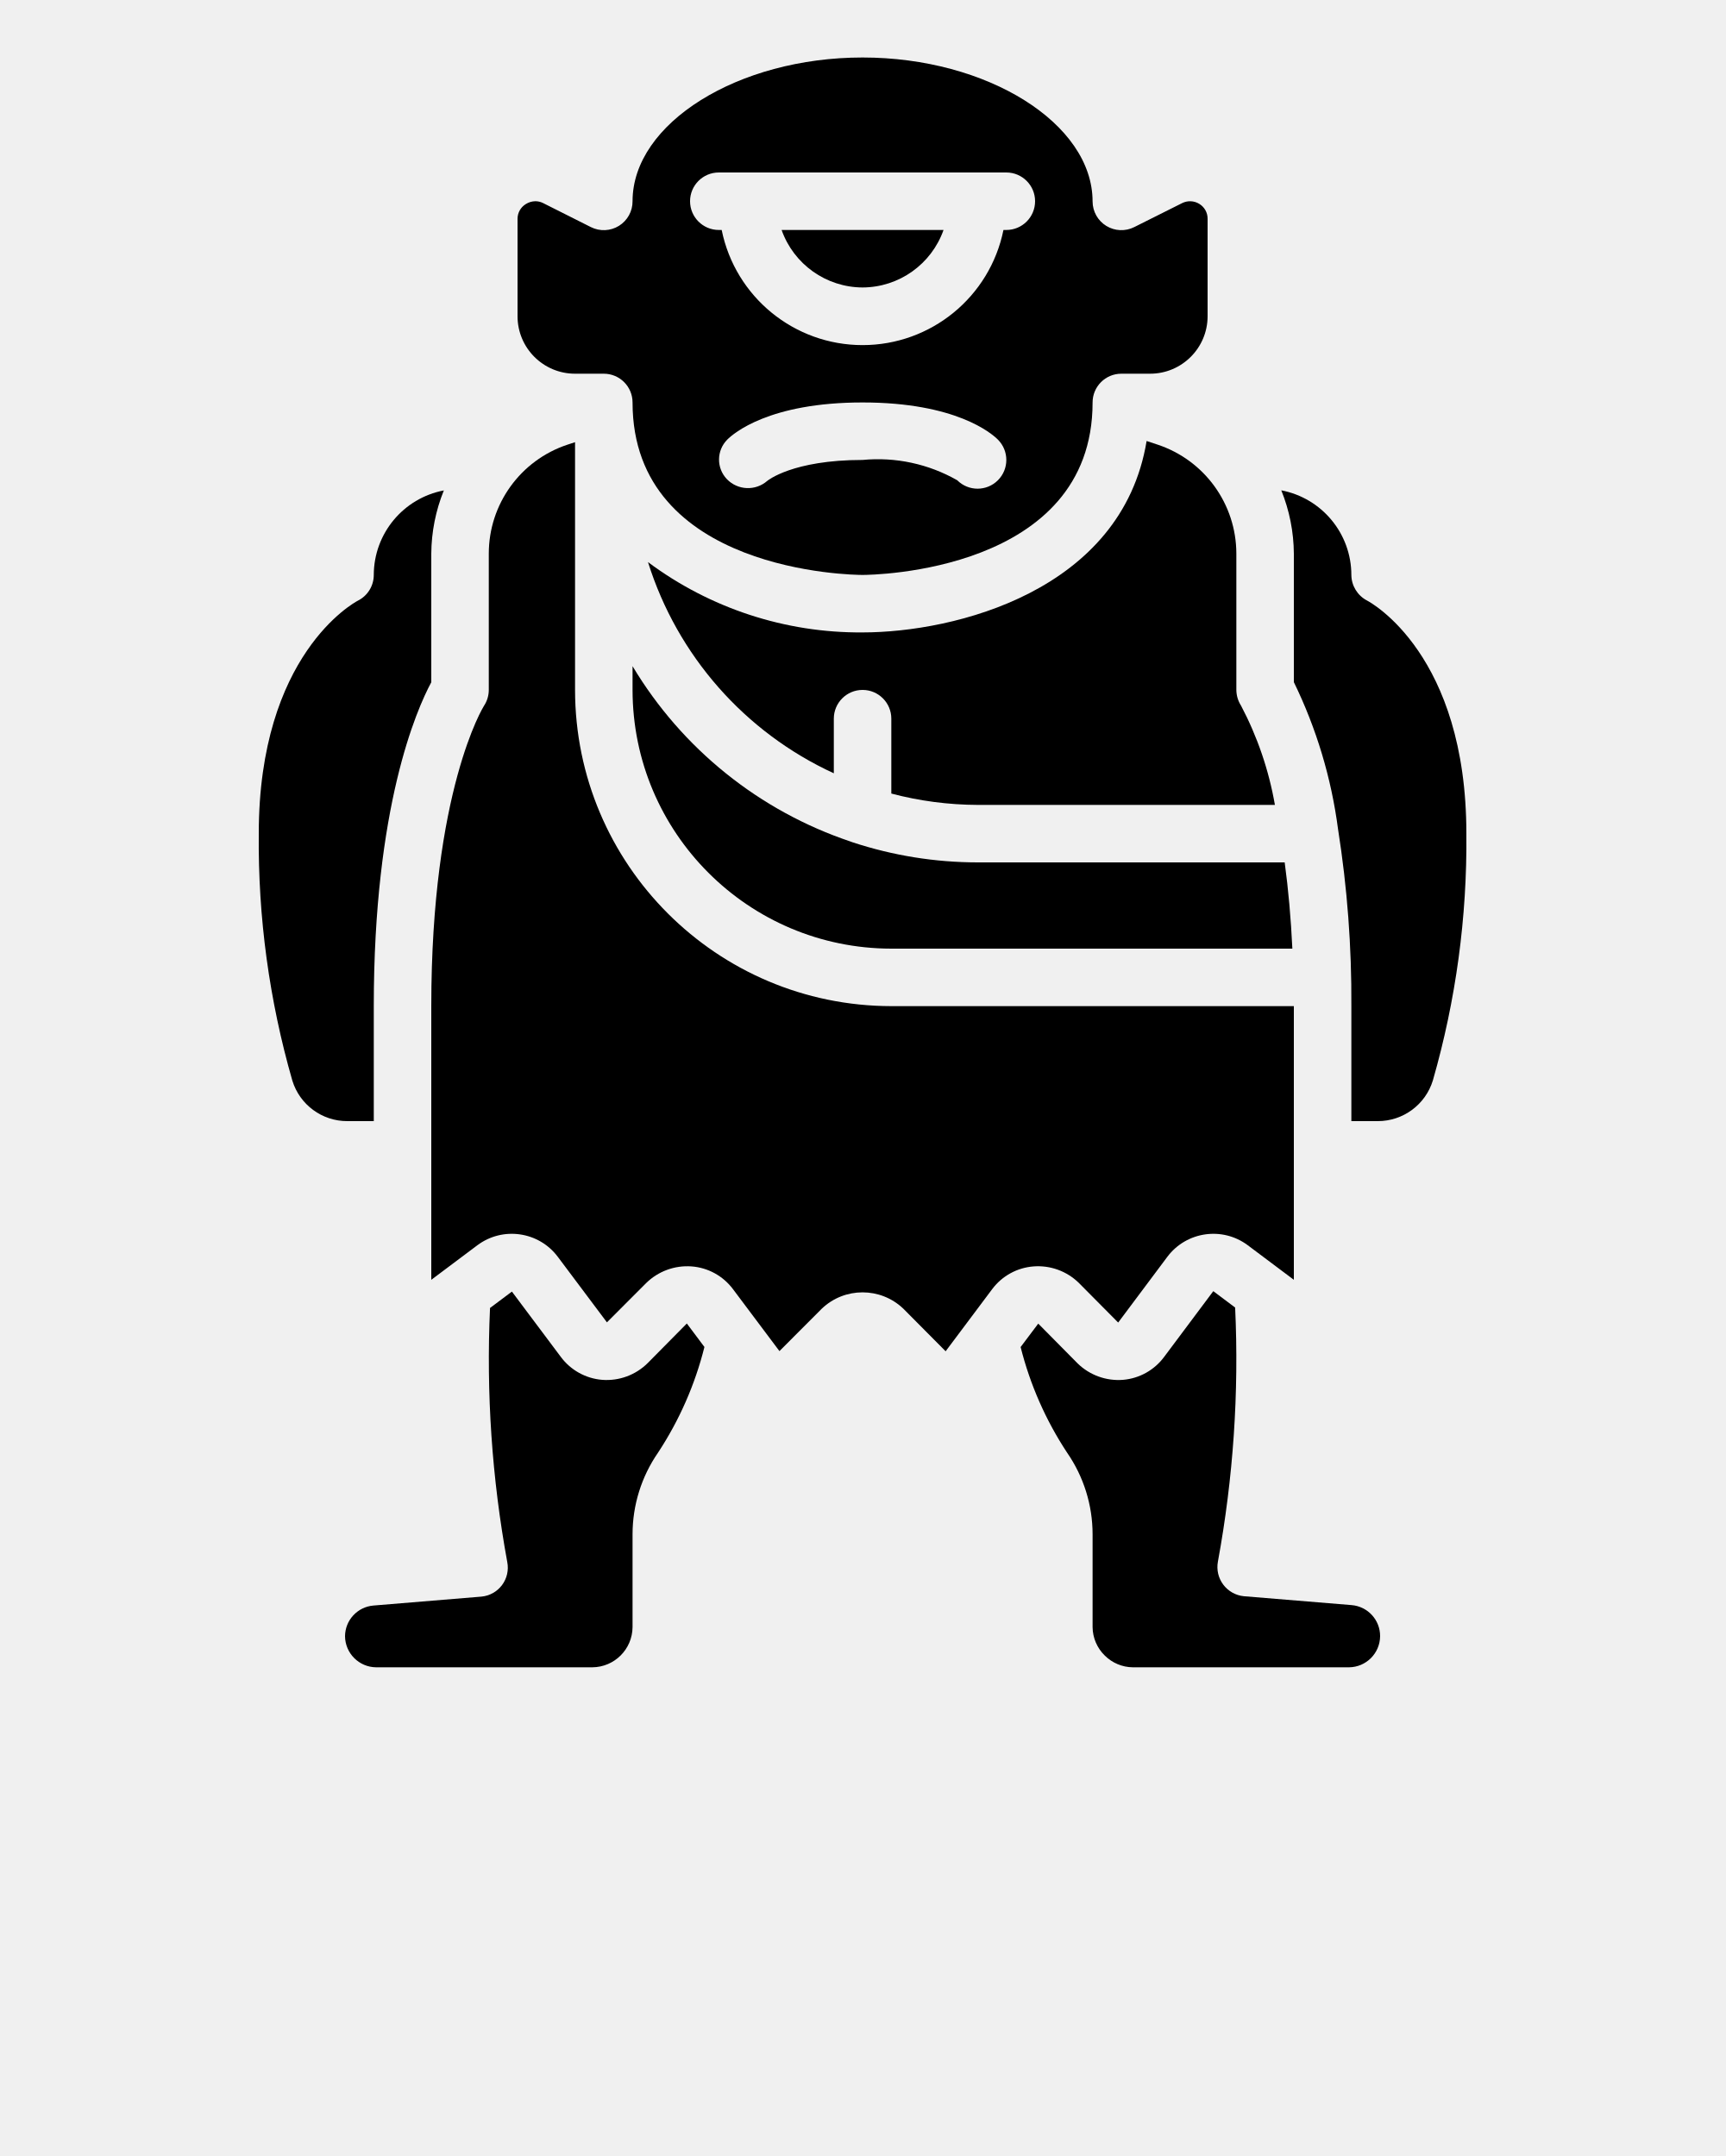
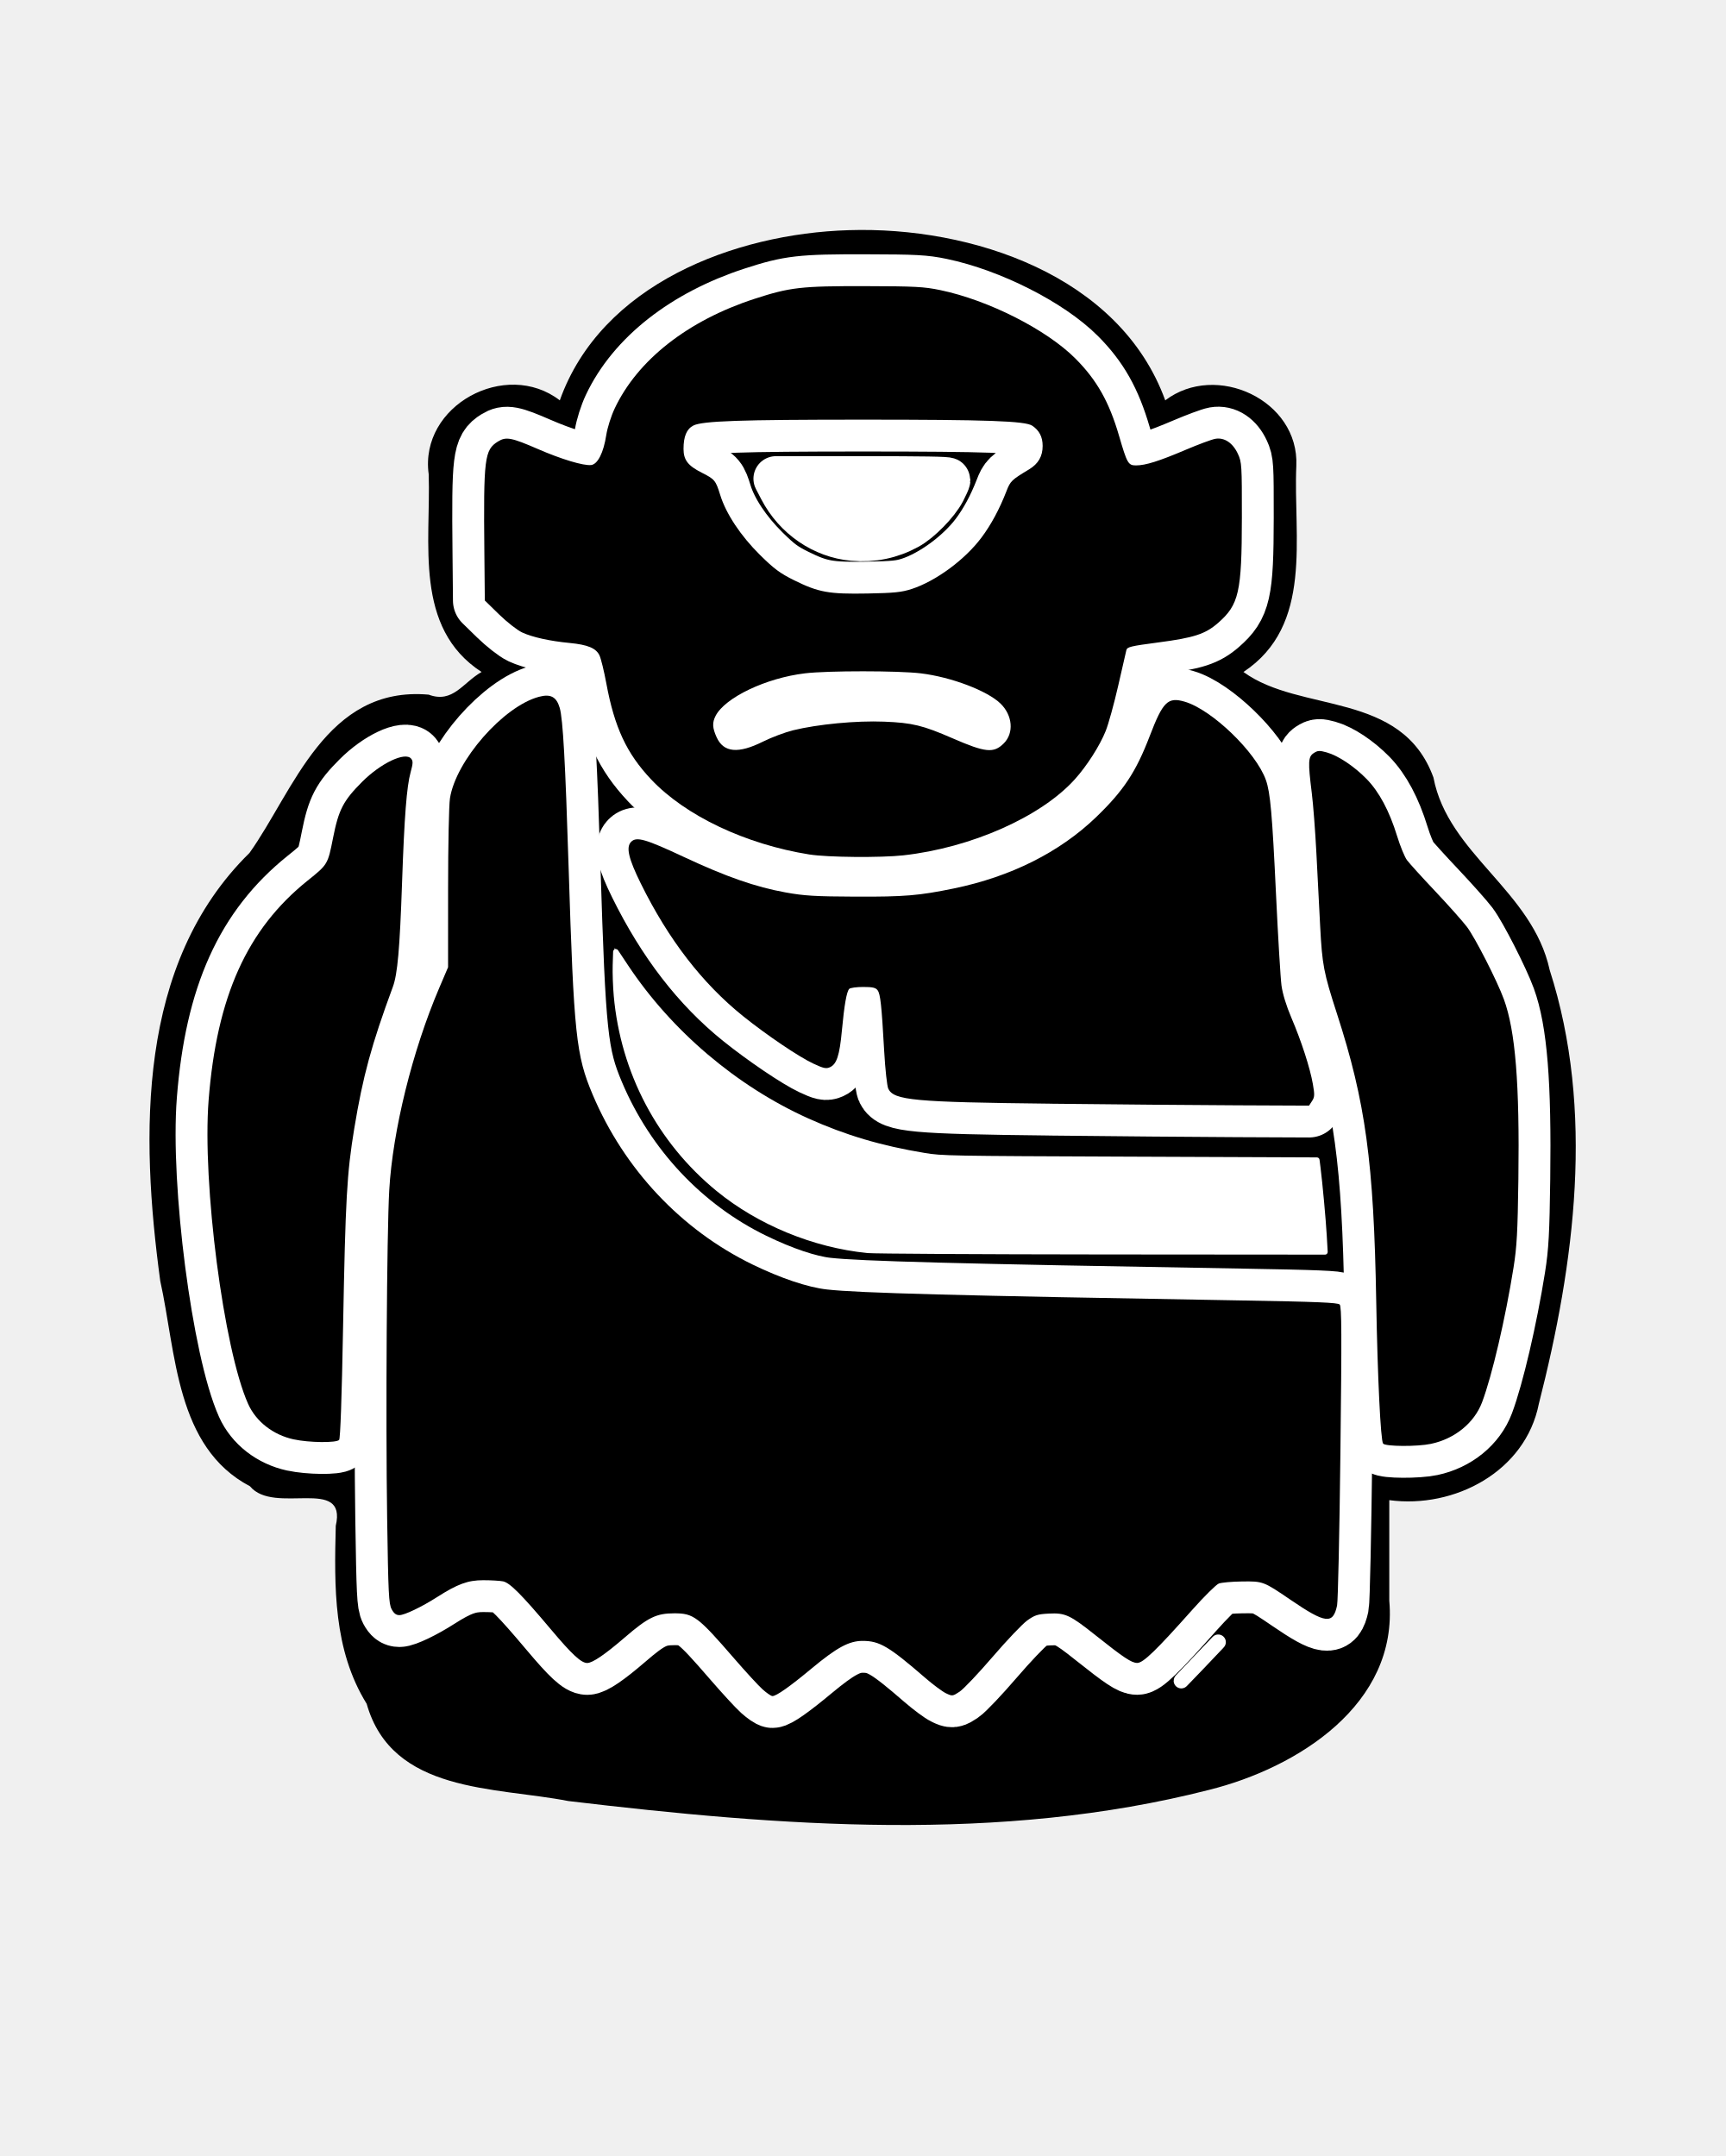
- <svg xmlns="http://www.w3.org/2000/svg" viewBox="0 0 60 75" x="0px" y="0px">
-   <path d="M30,10a3,3,0,0,0,2.816-2H27.184A3,3,0,0,0,30,10Z" />
-   <path d="M13.08,58H20.6A1.41,1.41,0,0,0,22,56.6V53.37a5,5,0,0,1,.886-2.837A11.975,11.975,0,0,0,24.5,46.857l-.612-.817L22.53,47.414A2.027,2.027,0,0,1,20.943,48a1.99,1.99,0,0,1-1.439-.8l-1.7-2.27-.761.57a39.088,39.088,0,0,0,.6,8.841,1.011,1.011,0,0,1-.9,1.2l-3.75.31A1.078,1.078,0,0,0,12,56.92,1.093,1.093,0,0,0,13.08,58Z" />
-   <path d="M40.264,15.468l-.385-.127C39.018,20.559,33.2,22,30,22a12.323,12.323,0,0,1-7.463-2.447A12.053,12.053,0,0,0,29,26.9V25a1,1,0,0,1,2,0v2.605A11.926,11.926,0,0,0,34,28H44.341a11.706,11.706,0,0,0-1.178-3.453A1.032,1.032,0,0,1,43,24V19.26A4,4,0,0,0,40.264,15.468Z" />
-   <path d="M29.651,29.3c-.021-.008-.042-.014-.062-.023A14.049,14.049,0,0,1,22,23.174V24a9.01,9.01,0,0,0,9,9H44.948q-.074-1.576-.267-3H34A13.941,13.941,0,0,1,29.651,29.3Z" />
-   <path d="M25.49,44.841,27.109,47l1.472-1.475a2.054,2.054,0,0,1,2.837,0l1.471,1.481,1.621-2.164a1.985,1.985,0,0,1,1.438-.788,2.031,2.031,0,0,1,1.571.571l1.371,1.382L40.6,43.72a2,2,0,0,1,2.8-.4l1.6,1.2V35H31A11.013,11.013,0,0,1,20,24V15.382l-.268.088A3.993,3.993,0,0,0,17,19.26V24a1.006,1.006,0,0,1-.168.555C16.818,24.576,15,27.5,15,35v9.52l1.6-1.2a2,2,0,0,1,2.8.4L21.109,46l1.361-1.363a2.04,2.04,0,0,1,1.582-.583A1.985,1.985,0,0,1,25.49,44.841Z" />
-   <path d="M38.423,57.59A1.4,1.4,0,0,0,39.4,58h7.52A1.092,1.092,0,0,0,48,56.92a1.08,1.08,0,0,0-.993-1.084l-3.749-.309a1.02,1.02,0,0,1-.9-1.2,38.942,38.942,0,0,0,.6-8.842l-.76-.57L40.49,47.2a1.987,1.987,0,0,1-1.433.8,2.032,2.032,0,0,1-1.576-.57L36.11,46.044l-.613.815a11.99,11.99,0,0,0,1.617,3.675A4.993,4.993,0,0,1,38,53.37V56.6A1.4,1.4,0,0,0,38.423,57.59Z" />
-   <path d="M49.835,37.584A30.02,30.02,0,0,0,51,29c0-6.225-3.314-8.036-3.456-8.11A1.014,1.014,0,0,1,47,20a3,3,0,0,0-2.437-2.943A5.966,5.966,0,0,1,45,19.26v4.469a16.578,16.578,0,0,1,1.536,5.108A38.014,38.014,0,0,1,47,35v4h.92A2,2,0,0,0,49.835,37.584Z" />
-   <path d="M13,35c0-6.942,1.487-10.312,2-11.267V19.26a5.966,5.966,0,0,1,.437-2.2A3,3,0,0,0,13,20a1,1,0,0,1-.553.895C12.314,20.964,9,22.775,9,29a30,30,0,0,0,1.168,8.592A1.993,1.993,0,0,0,12.08,39H13Z" />
-   <path d="M41.714,7.094a.613.613,0,0,0-.6-.028L39.449,7.9A1,1,0,0,1,38,7.01C38,4.29,34.337,2,30,2s-8,2.29-8,5a1,1,0,0,1-1.449.9l-1.67-.84A.6.6,0,0,0,18.613,7a.638.638,0,0,0-.327.1A.6.6,0,0,0,18,7.61V11a2,2,0,0,0,2,2h1a1,1,0,0,1,1,1c0,5.909,7.675,6,8,6s8-.091,8-6a1,1,0,0,1,1-1h1a2,2,0,0,0,2-2V7.61A.6.6,0,0,0,41.714,7.094Zm-7.007,9.613a1,1,0,0,1-1.414,0A5.57,5.57,0,0,0,30,16c-2.444,0-3.31.724-3.318.731a1.019,1.019,0,0,1-1.4-.062.985.985,0,0,1,.012-1.376C25.509,15.077,26.75,14,30,14s4.491,1.077,4.707,1.293A1,1,0,0,1,34.707,16.707ZM35,8h-.1a5,5,0,0,1-9.8,0H25a1,1,0,0,1,0-2H35a1,1,0,0,1,0,2Z" />
+ <svg xmlns="http://www.w3.org/2000/svg" version="1.1" viewBox="0 0 60 75">
+   <path d="m14.912 24.165c-3.578-0.32-4.701 3.357-6.235 5.506-3.922 3.847-3.79 9.823-3.104 14.885 0.554 2.503 0.535 5.788 3.122 7.147 0.839 1.017 3.388-0.371 2.983 1.375-0.053 2.119-0.09 4.308 1.075 6.192 0.883 3.122 4.461 2.883 7.013 3.382 7.375 0.878 15.011 1.472 22.284-0.388 3.076-0.766 6.587-2.974 6.269-6.583v-3.496c2.261 0.303 4.737-0.991 5.202-3.353 1.247-4.885 1.95-10.198 0.377-15.087-0.599-2.767-3.535-4.029-4.043-6.698-1.103-3.032-4.627-2.225-6.608-3.671 2.446-1.619 1.728-4.698 1.839-7.175 0.1-2.283-2.79-3.619-4.559-2.274-1.581-4.352-6.742-6.057-11.009-5.92-3.975 0.119-8.613 1.884-10.048 5.92-1.876-1.444-4.89 0.176-4.56 2.571 0.077 2.387-0.527 5.34 1.839 6.878-0.65 0.369-0.994 1.102-1.839 0.789zm-3.233 21.554v4.311c-2.311 0.505-3.59-1.728-3.618-3.793-0.783-4.535-1.503-9.739 1.111-13.838 1.582-1.479 2.781-2.761 3.25-4.903 1.026-1.209 2.368-1.448 1.483 0.351-0.147 1.904-0.037 3.821-0.071 5.731-1.8 3.75-2.11 8.042-2.155 12.142zm26.386 13.391c2.855 1.965 4.169-2.163 6.011-3.486 2.231-2.071-2.201 0.893-2.83 1.332-1.067 0.709-2.126 1.428-3.181 2.154zm10.255-29.557c1.247 1.859 3.596 3.357 3.871 5.949 0.932 4.406 0.328 9.052-0.945 13.327-0.267 1.062-3.192 2.011-2.926 0.456 0.028-5.343 0.111-10.92-2.155-15.862-0.126-2.345 0.346-4.785-0.471-7.038 1.488 0.258 2.649 1.658 2.626 3.168zm-2.211 14.01c-5.34-0.032-10.685 0.065-16.023-0.051-5.16-0.399-9.207-5.427-8.708-10.538 2.859 4.928 8.632 7.769 14.271 7.356h10.172c0.146 1.073 0.238 2.152 0.288 3.233zm-2.099-14.807c0.03 1.804-0.061 3.617 0.046 5.415 0.505 1.316 2.659 4.663-0.089 4.004-3.896-0.075-7.809 0.172-11.691-0.17-1.783 0.252-1.058-1.555-1.199-2.637 0.082-2.597-2.911-1.16-2.155 0.763 0.083 1.96-2.803-1.055-3.625-1.629-1.541-1.494-2.7-3.378-3.341-5.426 4.819 3.672 12.412 3.572 16.82-0.71 1.693-1.154 1.25-5.494 3.747-2.864 0.934 0.803 1.491 2.02 1.485 3.253zm-26.942-12.555c0.583-1.457 2.034 0.209 3.023 0.405 2.123-0.507 1.318-4.135 3.846-4.852 4.145-2.413 10.125-2.231 13.627 1.249 0.997 1.419 1.166 4.86 3.55 3.046 1.147-1.035 2.192 0.013 1.819 1.342-0.098 1.545 0.485 3.669-1.316 4.449-1.855-0.028-3.591 0.527-3.199 2.878-1.139 3.857-5.784 4.997-9.342 4.784-3.353-0.213-7.453-2.001-7.672-5.836 0.322-2.849-3.586-0.613-4.165-2.973-0.334-1.453-0.099-3.004-0.169-4.492zm-1.078 17.663c0.09-2.146-0.21-4.335 0.212-6.446 0.042-1.039 2.847-3.813 3.021-2.246 0.066 3.498-0.148 7.01 0.138 10.497 0.778 5.985 6.643 10.536 12.609 10.05h14.195c-0.575 2.989-1.149 5.978-1.724 8.967-1.645-1.259-3.178 0.394-3.998 1.741-0.53 1.092-1.121 1.313-1.805 0.202-1.035-1.573-3.422-1.449-4.223 0.291-0.576 0.402-1.048 2.299-1.72 1.315-0.953-1.085-2.361-2.468-3.881-1.442-0.75 0.299-1.465 2.002-2.107 1.621-1.065-1.258-1.984-3.527-4.036-2.808-1.004 0.045-1.775 2.371-2.519 1.611-1.05-1.203-1.848-3.348-3.819-2.898-0.842-5.4e-4 -2.163 1.9-2.497 1.363 0.108-5.383-0.31-10.802 0.455-16.15 0.241-1.982 0.969-3.849 1.7-5.667z" stroke-width="1.078" />
+   <g fill="#fff" stroke="#fff" stroke-linecap="round" stroke-linejoin="round" stroke-width=".531">
+     <path d="m25.895 57.179c-1.081-1.438-1.49-1.731-2.418-1.731-0.88 0-1.183 0.151-2.191 1.095l-0.894 0.837-0.983-1.308c-1.072-1.426-1.392-1.699-2.132-1.819-0.802-0.13-1.352 0.056-2.298 0.777-0.493 0.376-0.95 0.686-1.015 0.689-0.066 0.003-0.088-3.057-0.051-6.857 0.06-6.11 0.1-7.069 0.362-8.751 0.334-2.143 0.792-3.842 1.394-5.17l0.413-0.911v-3.01c0-2.702 0.029-3.088 0.284-3.77 0.338-0.904 1.264-1.913 2.098-2.286l0.584-0.262 0.083 5.476c0.088 5.828 0.115 6.073 0.858 8.043 1.156 3.061 3.757 5.631 6.889 6.806 1.905 0.715 2.639 0.765 11.291 0.765h7.982v10.075l-1.058-0.796c-1.02-0.768-1.088-0.796-1.903-0.796-1.101 0-1.358 0.179-2.573 1.796-0.54 0.719-1.024 1.307-1.074 1.307-0.05 0-0.431-0.346-0.845-0.769-0.929-0.948-1.321-1.162-2.133-1.162-0.945 0-1.348 0.288-2.437 1.736l-0.988 1.315-0.839-0.821c-0.988-0.967-1.522-1.264-2.272-1.264-0.831 0-1.204 0.198-2.219 1.179l-0.93 0.897z" style="paint-order:stroke fill markers" />
+     <path d="m25.819 57.413c-1.171-1.536-1.435-1.729-2.361-1.729-0.849 0-1.35 0.266-2.266 1.203-0.338 0.346-0.689 0.629-0.779 0.629s-0.581-0.559-1.089-1.242c-1.17-1.571-1.473-1.792-2.458-1.792-0.686 0-0.86 0.068-1.772 0.689-0.556 0.379-1.095 0.689-1.198 0.69-0.156 8.04e-4 -0.177-1.196-0.123-7.206 0.06-6.693 0.086-7.329 0.373-8.928 0.371-2.069 0.829-3.695 1.386-4.924l0.413-0.911 0.001-3.05c0.001-2.935 0.014-3.077 0.335-3.766 0.425-0.913 1.315-1.88 2.063-2.242 0.321-0.155 0.646-0.283 0.722-0.283 0.087 0 0.193 2.116 0.287 5.759 0.167 6.424 0.18 6.518 1.196 8.653 1.609 3.379 4.967 5.92 8.474 6.41 0.506 0.071 4.598 0.173 9.093 0.226l8.172 0.098v5.151c0 3.584-0.045 5.151-0.148 5.151-0.082 0-0.501-0.27-0.931-0.6-0.43-0.33-0.918-0.671-1.084-0.759-0.409-0.216-1.552-0.192-1.975 0.041-0.19 0.105-0.81 0.766-1.379 1.469-0.569 0.703-1.108 1.302-1.197 1.33-0.09 0.029-0.607-0.355-1.149-0.853-0.984-0.903-1.182-0.989-2.137-0.929-0.69 0.043-1.01 0.302-2.028 1.639-0.537 0.705-1.048 1.282-1.135 1.282-0.087 0-0.435-0.284-0.773-0.632-1.723-1.77-2.729-1.829-4.394-0.258-0.519 0.49-1.005 0.89-1.081 0.89-0.076 0-0.552-0.543-1.058-1.207z" style="paint-order:stroke fill markers" />
+     <path d="m25.749 57.599c-1.233-1.477-1.568-1.738-2.228-1.738-0.771 0-1.131 0.181-2.063 1.038-0.477 0.438-0.94 0.753-1.071 0.728-0.127-0.025-0.698-0.623-1.268-1.33-0.57-0.707-1.155-1.351-1.301-1.432-0.145-0.081-0.59-0.147-0.989-0.147-0.627 0-0.86 0.087-1.732 0.645-0.554 0.354-1.102 0.626-1.218 0.604-0.185-0.036-0.21-0.9-0.21-7.28 2.42e-4 -5.369 0.048-7.542 0.185-8.412 0.285-1.81 0.914-4.146 1.459-5.413l0.494-1.149v-3.036c0-2.99 0.005-3.047 0.357-3.753 0.589-1.181 2.107-2.51 2.868-2.51 0.308 0 0.346 0.409 0.496 5.379 0.197 6.543 0.252 7.02 0.995 8.677 1.08 2.41 3.055 4.487 5.374 5.65 0.854 0.428 1.82 0.796 2.402 0.915 0.724 0.148 3.026 0.235 8.965 0.339 4.395 0.077 8.255 0.141 8.579 0.141l0.588 0.001-0.036 5.274c-0.031 4.559-0.064 5.279-0.243 5.314-0.114 0.022-0.64-0.272-1.169-0.653-0.904-0.651-1.012-0.693-1.793-0.688-0.457 0.002-0.928 0.08-1.046 0.172-0.118 0.092-0.675 0.696-1.237 1.34-1.019 1.17-1.226 1.373-1.398 1.377-0.05 0.001-0.415-0.262-0.811-0.584-1.317-1.073-1.551-1.207-2.107-1.207-0.754 0-1.128 0.275-2.27 1.671-0.552 0.674-1.099 1.226-1.217 1.226-0.118 0-0.566-0.333-0.997-0.741-0.905-0.857-1.491-1.19-2.093-1.19-0.578 0-1.057 0.268-2.091 1.17-0.48 0.419-0.948 0.761-1.039 0.761s-0.602-0.522-1.135-1.159z" style="paint-order:stroke fill markers" />
+     <path d="m48.322 45.758c-0.088-5.625-0.46-8.237-1.566-10.992-0.467-1.163-0.467-1.167-0.47-3.517-0.003-2.181-0.102-3.443-0.344-4.389-0.095-0.369-0.086-0.377 0.281-0.238 1.067 0.406 1.788 1.383 1.997 2.709 0.107 0.677 0.2 0.862 0.581 1.152 1.611 1.224 2.662 2.808 3.293 4.965 0.428 1.464 0.53 5.556 0.202 8.133-0.281 2.206-0.948 5.005-1.315 5.521-0.37 0.52-1.079 0.829-1.903 0.829h-0.689z" style="paint-order:stroke fill markers" />
+     <path d="m32.014 37.881-0.828-0.157-0.039-1.683c-0.037-1.628-0.05-1.692-0.398-1.966-0.459-0.361-1.014-0.36-1.476 0.003-0.344 0.271-0.363 0.351-0.363 1.517 0 0.677-0.05 1.231-0.112 1.231-0.183 0-1.698-0.945-2.48-1.548-0.905-0.697-1.942-1.824-2.677-2.905-0.535-0.787-1.56-2.834-1.466-2.928 0.025-0.025 0.448 0.198 0.941 0.495 1.93 1.161 4.309 1.782 6.827 1.782 4.601 0 8.557-1.966 10.038-4.989 0.272-0.556 0.537-1.243 0.589-1.528 0.105-0.579 0.154-0.598 0.818-0.321 0.688 0.287 1.699 1.277 2.12 2.074 0.361 0.684 0.368 0.747 0.439 4.074l0.072 3.379 0.435 0.905c0.356 0.741 0.87 2.316 0.87 2.667 0 0.158-12.442 0.061-13.31-0.104z" style="paint-order:stroke fill markers" />
+     <path d="m9.748 49.689c-0.26-0.133-0.589-0.4-0.731-0.594-0.547-0.748-1.259-4.306-1.497-7.488-0.396-5.286 0.732-8.884 3.401-10.856 0.661-0.488 0.739-0.603 0.82-1.197 0.049-0.362 0.154-0.869 0.233-1.127 0.179-0.581 1.147-1.57 1.738-1.776 0.242-0.084 0.44-0.141 0.44-0.125s-0.072 0.245-0.159 0.51c-0.088 0.267-0.2 1.896-0.25 3.654-0.088 3.064-0.104 3.202-0.474 4.051-0.474 1.089-0.945 2.925-1.262 4.915-0.179 1.124-0.258 2.652-0.304 5.896l-0.062 4.379-0.71-2.13e-4c-0.403-1.23e-4 -0.914-0.104-1.183-0.241z" style="paint-order:stroke fill markers" />
+     <path d="m48.173 48.103c-0.049-1.081-0.091-2.679-0.093-3.552-0.006-3.652-0.415-6.529-1.304-9.172-0.603-1.793-0.603-1.793-0.687-4.345-0.046-1.403-0.153-3.003-0.237-3.555-0.084-0.552-0.121-1.036-0.081-1.076 0.156-0.156 0.801 0.128 1.34 0.589 0.646 0.553 0.999 1.173 1.284 2.255 0.172 0.652 0.355 0.909 1.37 1.925 0.936 0.937 1.286 1.408 1.743 2.345 0.9 1.846 1.011 2.438 1.089 5.793 0.054 2.322 0.019 3.31-0.16 4.552-0.289 2.004-0.834 4.311-1.196 5.061-0.359 0.743-1.138 1.146-2.216 1.146h-0.763z" style="paint-order:stroke fill markers" />
+     <path d="m32.095 38.057c-0.486-0.063-0.93-0.164-0.987-0.224s-0.125-0.829-0.151-1.709c-0.033-1.091-0.108-1.672-0.237-1.828-0.243-0.293-1.163-0.303-1.401-0.016-0.097 0.117-0.213 0.752-0.258 1.412-0.064 0.941-0.129 1.209-0.3 1.242-0.352 0.067-2.681-1.549-3.652-2.535-1.055-1.07-1.817-2.156-2.572-3.665-0.78-1.559-0.683-1.642 0.955-0.814 2.349 1.187 3.828 1.54 6.452 1.543 3.677 3e-3 6.678-1.091 8.644-3.152 0.831-0.872 1.245-1.568 1.699-2.863 0.177-0.506 0.379-0.844 0.52-0.871 0.642-0.124 2.301 1.232 2.889 2.361 0.273 0.525 0.315 0.913 0.45 4.165 0.126 3.044 0.187 3.658 0.404 4.061 0.348 0.645 0.911 2.328 0.911 2.722v0.321l-6.241-0.017c-3.433-0.009-6.639-0.069-7.125-0.132z" style="paint-order:stroke fill markers" />
+     <path d="m27.6 29.389c-1.605-0.378-2.637-0.794-3.683-1.483-1.498-0.987-2.3-2.259-2.594-4.114-0.221-1.398-0.352-1.545-1.478-1.654-1.306-0.127-1.712-0.278-2.256-0.838l-0.473-0.487-0.044-2.42c-0.038-2.134-0.015-2.451 0.194-2.682 0.311-0.344 0.329-0.342 1.574 0.221 0.598 0.27 1.292 0.483 1.576 0.483 0.448 0 0.53-0.056 0.707-0.478 0.11-0.263 0.2-0.651 0.201-0.862 7.13e-4 -0.211 0.18-0.695 0.397-1.074 0.784-1.367 2.11-2.439 3.896-3.149 1.457-0.579 2.251-0.704 4.464-0.7 2.321 0.003 3.153 0.168 4.887 0.969 2.086 0.963 3.23 2.205 3.713 4.033 0.147 0.557 0.333 1.079 0.414 1.159 0.254 0.254 0.893 0.138 2.048-0.369 1.3-0.572 1.306-0.573 1.607-0.241 0.192 0.212 0.228 0.596 0.228 2.418 0 2.41-0.1 2.834-0.813 3.434-0.439 0.37-0.581 0.409-2.222 0.612l-0.897 0.111-0.163 0.552c-0.09 0.303-0.229 0.923-0.31 1.377-0.442 2.481-2.304 4.158-5.596 5.041-1.581 0.424-3.926 0.487-5.379 0.144zm7.49-3.783c0.352-0.715-0.242-1.381-1.697-1.903-1.021-0.366-4.204-0.518-5.636-0.269-2.228 0.388-3.492 1.471-2.793 2.393 0.227 0.3 1.074 0.322 1.504 0.04 0.632-0.414 2.061-0.675 3.752-0.684 1.558-0.009 1.716 0.016 2.69 0.426 0.569 0.239 1.128 0.463 1.241 0.497 0.345 0.102 0.748-0.112 0.939-0.498zm-2.801-5.324c0.981-0.481 2.005-1.559 2.523-2.657 0.31-0.657 0.56-0.99 0.859-1.145 0.742-0.384 0.879-1.395 0.236-1.744-0.433-0.235-11.348-0.239-11.78-0.005-0.361 0.195-0.535 0.868-0.327 1.258 0.083 0.155 0.336 0.378 0.561 0.495 0.287 0.149 0.53 0.476 0.809 1.093 0.432 0.954 1.284 1.971 2.041 2.439 0.839 0.519 1.548 0.668 3.007 0.635 1.144-0.026 1.497-0.089 2.069-0.369z" style="paint-order:stroke fill markers" />
+   </g>
+   <path d="m24.611 16.622h0.108a5.388 5.388 0 0 0 10.561 0h0.108a1.078 1.078 0 0 0 0-2.155h-10.777a1.078 1.078 0 0 0 0 2.155zm8.423 0a3.214 3.214 0 0 1-6.07 0z" stroke-width="1.078" />
+   <path d="m30 23.088c-3.502 0-4.84 1.161-5.073 1.393a1.062 1.062 0 0 0-0.013 1.483 1.098 1.098 0 0 0 1.509 0.067c0.01-0.008 0.943-0.788 3.577-0.788a6.003 6.003 0 0 1 3.549 0.762 1.078 1.078 0 0 0 1.524-1.524c-0.233-0.233-1.57-1.393-5.073-1.393z" stroke-width="1.078" />
+   <g fill="#fff" stroke="#fff" stroke-linecap="round" stroke-linejoin="round">
+     <path d="m28.91 29.423c-0.904-0.093-2.471-0.474-3.322-0.807-2.449-0.96-3.883-2.679-4.081-4.892-0.135-1.514-0.428-1.793-1.882-1.793-1.015 0-1.674-0.299-2.129-0.965-0.292-0.427-0.31-0.595-0.31-2.774 0-2.889-0.016-2.87 1.673-2.053 1.511 0.731 2.019 0.729 2.401-0.01 0.111-0.215 0.202-0.537 0.202-0.717 0-1.342 1.477-3.123 3.327-4.011 1.743-0.837 2.932-1.091 5.156-1.099 1.581-0.006 2.143 0.049 3.103 0.303 3.137 0.832 5.229 2.639 5.477 4.731 0.101 0.852 0.513 1.355 1.11 1.355 0.216 0 0.906-0.248 1.533-0.551 1.68-0.812 1.673-0.82 1.673 1.941 0 1.94-0.034 2.273-0.278 2.752-0.392 0.769-1.097 1.1-2.344 1.1-1.33 0-1.573 0.237-1.705 1.661-0.108 1.169-0.615 2.401-1.315 3.198-1.532 1.744-5.298 2.941-8.29 2.633zm-2.518-3.29c0.552-0.387 1.47-0.628 2.913-0.765 1.71-0.162 2.624-0.028 3.829 0.562 0.464 0.228 1.019 0.414 1.232 0.414 0.568 0 1.026-0.492 1.026-1.101 0-0.815-0.693-1.355-2.418-1.884-1.178-0.361-4.741-0.362-5.927-4.88e-4 -1.898 0.578-2.742 1.365-2.407 2.244 0.078 0.206 0.249 0.455 0.378 0.554 0.322 0.245 1.007 0.233 1.373-0.023zm5.859-5.613c1.056-0.486 2.079-1.47 2.588-2.49 0.229-0.458 0.416-0.915 0.416-1.016 0-0.101 0.212-0.272 0.472-0.38 1.029-0.43 1.068-1.786 0.062-2.137-0.604-0.211-10.947-0.211-11.551 0-0.516 0.18-0.707 0.484-0.707 1.127 0 0.51 0.254 0.821 0.862 1.052 0.208 0.079 0.379 0.245 0.379 0.369 0 0.414 0.702 1.638 1.285 2.241 1.195 1.236 2.358 1.694 4.163 1.636 0.993-0.032 1.399-0.112 2.03-0.403z" stroke-width=".531" style="paint-order:stroke fill markers" />
+     <path d="m41.669 57.863c2.338-2.458-2.104 2.192 0 0z" stroke-width=".531" style="paint-order:stroke fill markers" />
+     <path d="m30.171 43.495c-1.864-0.187-3.767-0.972-5.193-2.14-2.036-1.668-3.3-4.068-3.538-6.718-0.028-0.314-0.045-0.787-0.037-1.05l0.015-0.478 0.35 0.527c1.525 2.294 3.8 4.227 6.306 5.356 1.299 0.585 2.558 0.959 4.072 1.208 0.619 0.102 0.789 0.105 7.144 0.13l6.51 0.026 0.034 0.268c0.07 0.555 0.184 1.801 0.216 2.353l0.033 0.573-7.749-0.006c-4.262-0.004-7.935-0.025-8.163-0.048z" stroke-width=".188" style="paint-order:stroke fill markers" />
+   </g>
+   <path d="m29.676 18.727c-1.045-0.093-1.998-0.747-2.502-1.717l-0.186-0.358h2.989c2.15 0 2.989 0.014 2.989 0.05 0 0.027-0.075 0.195-0.167 0.373-0.217 0.418-0.821 1.035-1.235 1.261-0.588 0.321-1.215 0.451-1.886 0.391z" fill="#fff" stroke="#fff" stroke-linecap="round" stroke-linejoin="round" stroke-width="1.567" style="paint-order:stroke fill markers" />
+   <g stroke="#fff" stroke-linecap="round" stroke-linejoin="round" stroke-width="2.216">
+     <path d="m26.519 58.764c-0.145-0.131-0.588-0.613-0.985-1.072-1.261-1.457-1.412-1.57-2.082-1.57-0.624 0-0.912 0.14-1.726 0.842-0.69 0.594-1.119 0.886-1.302 0.886-0.21 0-0.523-0.289-1.266-1.172-1.026-1.219-1.427-1.621-1.663-1.668-0.11-0.022-0.42-0.04-0.688-0.04-0.533 5.5e-5 -0.893 0.132-1.608 0.589-0.533 0.341-1.129 0.626-1.308 0.626-0.115 0-0.191-0.058-0.271-0.208-0.098-0.185-0.116-0.537-0.155-3.152-0.053-3.505-0.012-9.94 0.073-11.423 0.119-2.07 0.805-4.849 1.736-7.029l0.31-0.726 4.83e-4 -2.73c2.7e-4 -1.526 0.029-2.914 0.065-3.146 0.205-1.313 1.858-3.2 3.093-3.531 0.409-0.11 0.612-0.001 0.725 0.387 0.111 0.383 0.194 1.868 0.309 5.544 0.183 5.831 0.258 6.538 0.835 7.904 1.095 2.593 3.083 4.708 5.559 5.912 0.988 0.48 1.922 0.794 2.587 0.869 1.107 0.125 4.454 0.213 14.401 0.382 2.645 0.045 3.37 0.075 3.436 0.142 0.069 0.07 0.073 1.002 0.025 5.141-0.032 2.78-0.084 5.177-0.116 5.326-0.14 0.667-0.4 0.636-1.617-0.194-0.944-0.644-0.956-0.648-1.689-0.639-0.352 0.004-0.715 0.037-0.807 0.072-0.092 0.035-0.509 0.448-0.926 0.917-1.26 1.416-1.704 1.845-1.911 1.845-0.197 0-0.466-0.179-1.453-0.964-0.882-0.703-1.052-0.782-1.617-0.753-0.395 0.02-0.493 0.051-0.758 0.241-0.167 0.12-0.708 0.689-1.202 1.264-0.494 0.575-1.01 1.119-1.147 1.21-0.244 0.161-0.254 0.163-0.475 0.058-0.124-0.059-0.447-0.299-0.718-0.533-1.268-1.098-1.591-1.29-2.182-1.29-0.474 0-0.898 0.231-1.79 0.973-0.739 0.615-1.21 0.947-1.346 0.947-0.046 0-0.202-0.107-0.346-0.237z" style="paint-order:stroke fill markers" />
+     <path d="m36.508 38.393c-4.721-0.053-5.416-0.117-5.613-0.518-0.043-0.087-0.107-0.674-0.143-1.306-0.091-1.615-0.132-1.988-0.228-2.12-0.067-0.091-0.173-0.116-0.503-0.116-0.23 0-0.448 0.03-0.484 0.066-0.091 0.091-0.173 0.56-0.257 1.459-0.079 0.851-0.18 1.161-0.412 1.266-0.134 0.061-0.224 0.042-0.585-0.127-0.502-0.235-1.618-0.989-2.439-1.649-1.421-1.143-2.594-2.663-3.557-4.614-0.429-0.87-0.521-1.266-0.334-1.452 0.186-0.186 0.499-0.096 1.839 0.532 1.463 0.685 2.487 1.042 3.537 1.232 0.644 0.116 1.023 0.139 2.427 0.145 1.703 0.007 2.215-0.036 3.424-0.286 1.98-0.409 3.674-1.259 4.938-2.475 0.962-0.926 1.39-1.574 1.872-2.832 0.455-1.19 0.628-1.359 1.21-1.19 0.947 0.275 2.487 1.76 2.828 2.728 0.154 0.437 0.219 1.17 0.351 3.966 0.071 1.496 0.157 2.928 0.191 3.182 0.04 0.29 0.168 0.708 0.344 1.12 0.348 0.814 0.65 1.747 0.748 2.311 0.065 0.371 0.061 0.449-0.03 0.587l-0.104 0.159-2.51-0.011c-1.381-0.006-4.31-0.031-6.51-0.056z" style="paint-order:stroke fill markers" />
+     <path d="m48.104 50.218c-0.086-0.103-0.194-2.339-0.239-4.943-0.084-4.843-0.369-6.934-1.367-10.015-0.462-1.427-0.512-1.688-0.583-3.04-0.035-0.669-0.094-1.821-0.132-2.56s-0.109-1.675-0.16-2.08c-0.135-1.081-0.126-1.255 0.068-1.382 0.14-0.092 0.199-0.095 0.453-0.024 0.399 0.112 0.955 0.483 1.388 0.926 0.435 0.446 0.791 1.112 1.059 1.984 0.108 0.352 0.263 0.729 0.344 0.838 0.081 0.109 0.521 0.594 0.979 1.079s0.955 1.043 1.106 1.242c0.284 0.375 1.052 1.88 1.285 2.519 0.402 1.103 0.549 2.933 0.504 6.257-0.025 1.848-0.053 2.349-0.168 3.072-0.284 1.781-0.747 3.763-1.094 4.687-0.271 0.721-0.95 1.274-1.78 1.449-0.474 0.1-1.578 0.094-1.664-0.009z" style="paint-order:stroke fill markers" />
+     <path d="m10.218 50.072c-0.718-0.156-1.312-0.618-1.589-1.236-0.848-1.892-1.599-7.68-1.373-10.569 0.283-3.605 1.337-5.942 3.441-7.632 0.704-0.565 0.704-0.564 0.887-1.49 0.194-0.981 0.356-1.291 1.011-1.948 0.652-0.652 1.499-1.053 1.704-0.806 0.07 0.084 0.067 0.164-0.017 0.469-0.138 0.5-0.219 1.541-0.299 3.855-0.079 2.299-0.157 3.173-0.319 3.613-0.744 2.014-1.042 3.108-1.342 4.924-0.258 1.565-0.307 2.44-0.39 6.917-0.045 2.469-0.095 3.868-0.137 3.92-0.09 0.108-1.046 0.098-1.576-0.018z" style="paint-order:stroke fill markers" />
+     <path d="m28.157 29.726c-2.227-0.356-4.316-1.347-5.511-2.613-0.852-0.903-1.274-1.808-1.558-3.34-0.078-0.422-0.185-0.859-0.237-0.971-0.119-0.255-0.407-0.375-1.045-0.436-0.682-0.065-1.291-0.2-1.646-0.365-0.168-0.078-0.529-0.361-0.802-0.627l-0.496-0.485-0.016-1.662c-0.032-3.3 0.002-3.576 0.476-3.87 0.278-0.173 0.466-0.137 1.388 0.264 0.816 0.355 1.585 0.586 1.849 0.556 0.229-0.026 0.433-0.43 0.527-1.044 0.039-0.253 0.166-0.654 0.292-0.922 0.795-1.687 2.543-3.059 4.859-3.814 1.24-0.404 1.621-0.448 3.872-0.443 1.721 0.004 2.028 0.02 2.594 0.138 1.669 0.347 3.695 1.373 4.699 2.38 0.745 0.747 1.174 1.506 1.518 2.687 0.281 0.964 0.319 1.031 0.591 1.031 0.329 0 0.798-0.147 1.732-0.545 0.44-0.187 0.901-0.358 1.024-0.38 0.315-0.056 0.611 0.141 0.788 0.526 0.133 0.289 0.139 0.384 0.137 2.222-0.003 2.588-0.101 3.021-0.827 3.656-0.443 0.388-0.834 0.516-2.084 0.68-0.964 0.127-1.08 0.155-1.107 0.27-0.017 0.071-0.146 0.634-0.287 1.251-0.141 0.617-0.335 1.318-0.431 1.558-0.207 0.517-0.658 1.222-1.08 1.688-1.178 1.302-3.601 2.375-5.955 2.638-0.784 0.087-2.638 0.071-3.264-0.029zm-1.615-3.93c0.29-0.145 0.758-0.321 1.039-0.391 0.862-0.212 2.201-0.34 3.168-0.301 0.981 0.039 1.346 0.128 2.382 0.579 1.147 0.499 1.429 0.527 1.781 0.176 0.359-0.359 0.308-0.974-0.115-1.385-0.46-0.446-1.713-0.922-2.768-1.05-0.779-0.095-3.242-0.096-4.032-0.001-1.351 0.161-2.778 0.84-3.108 1.478-0.122 0.237-0.114 0.417 0.035 0.746 0.243 0.535 0.753 0.582 1.617 0.149zm5.167-5.307c0.841-0.275 1.846-1.015 2.423-1.784 0.336-0.448 0.629-0.992 0.871-1.615 0.138-0.357 0.175-0.393 0.788-0.762 0.321-0.194 0.472-0.454 0.472-0.815 0-0.316-0.118-0.543-0.365-0.706-0.248-0.162-1.558-0.209-5.885-0.209-4.277 0-5.589 0.046-5.898 0.205-0.233 0.12-0.342 0.378-0.342 0.812 0 0.386 0.153 0.585 0.634 0.828 0.452 0.228 0.485 0.268 0.642 0.776 0.202 0.653 0.713 1.423 1.384 2.086 0.492 0.486 0.697 0.638 1.19 0.882 0.849 0.42 1.206 0.484 2.548 0.459 0.929-0.017 1.191-0.044 1.536-0.157z" style="paint-order:stroke fill markers" />
+   </g>
</svg>
